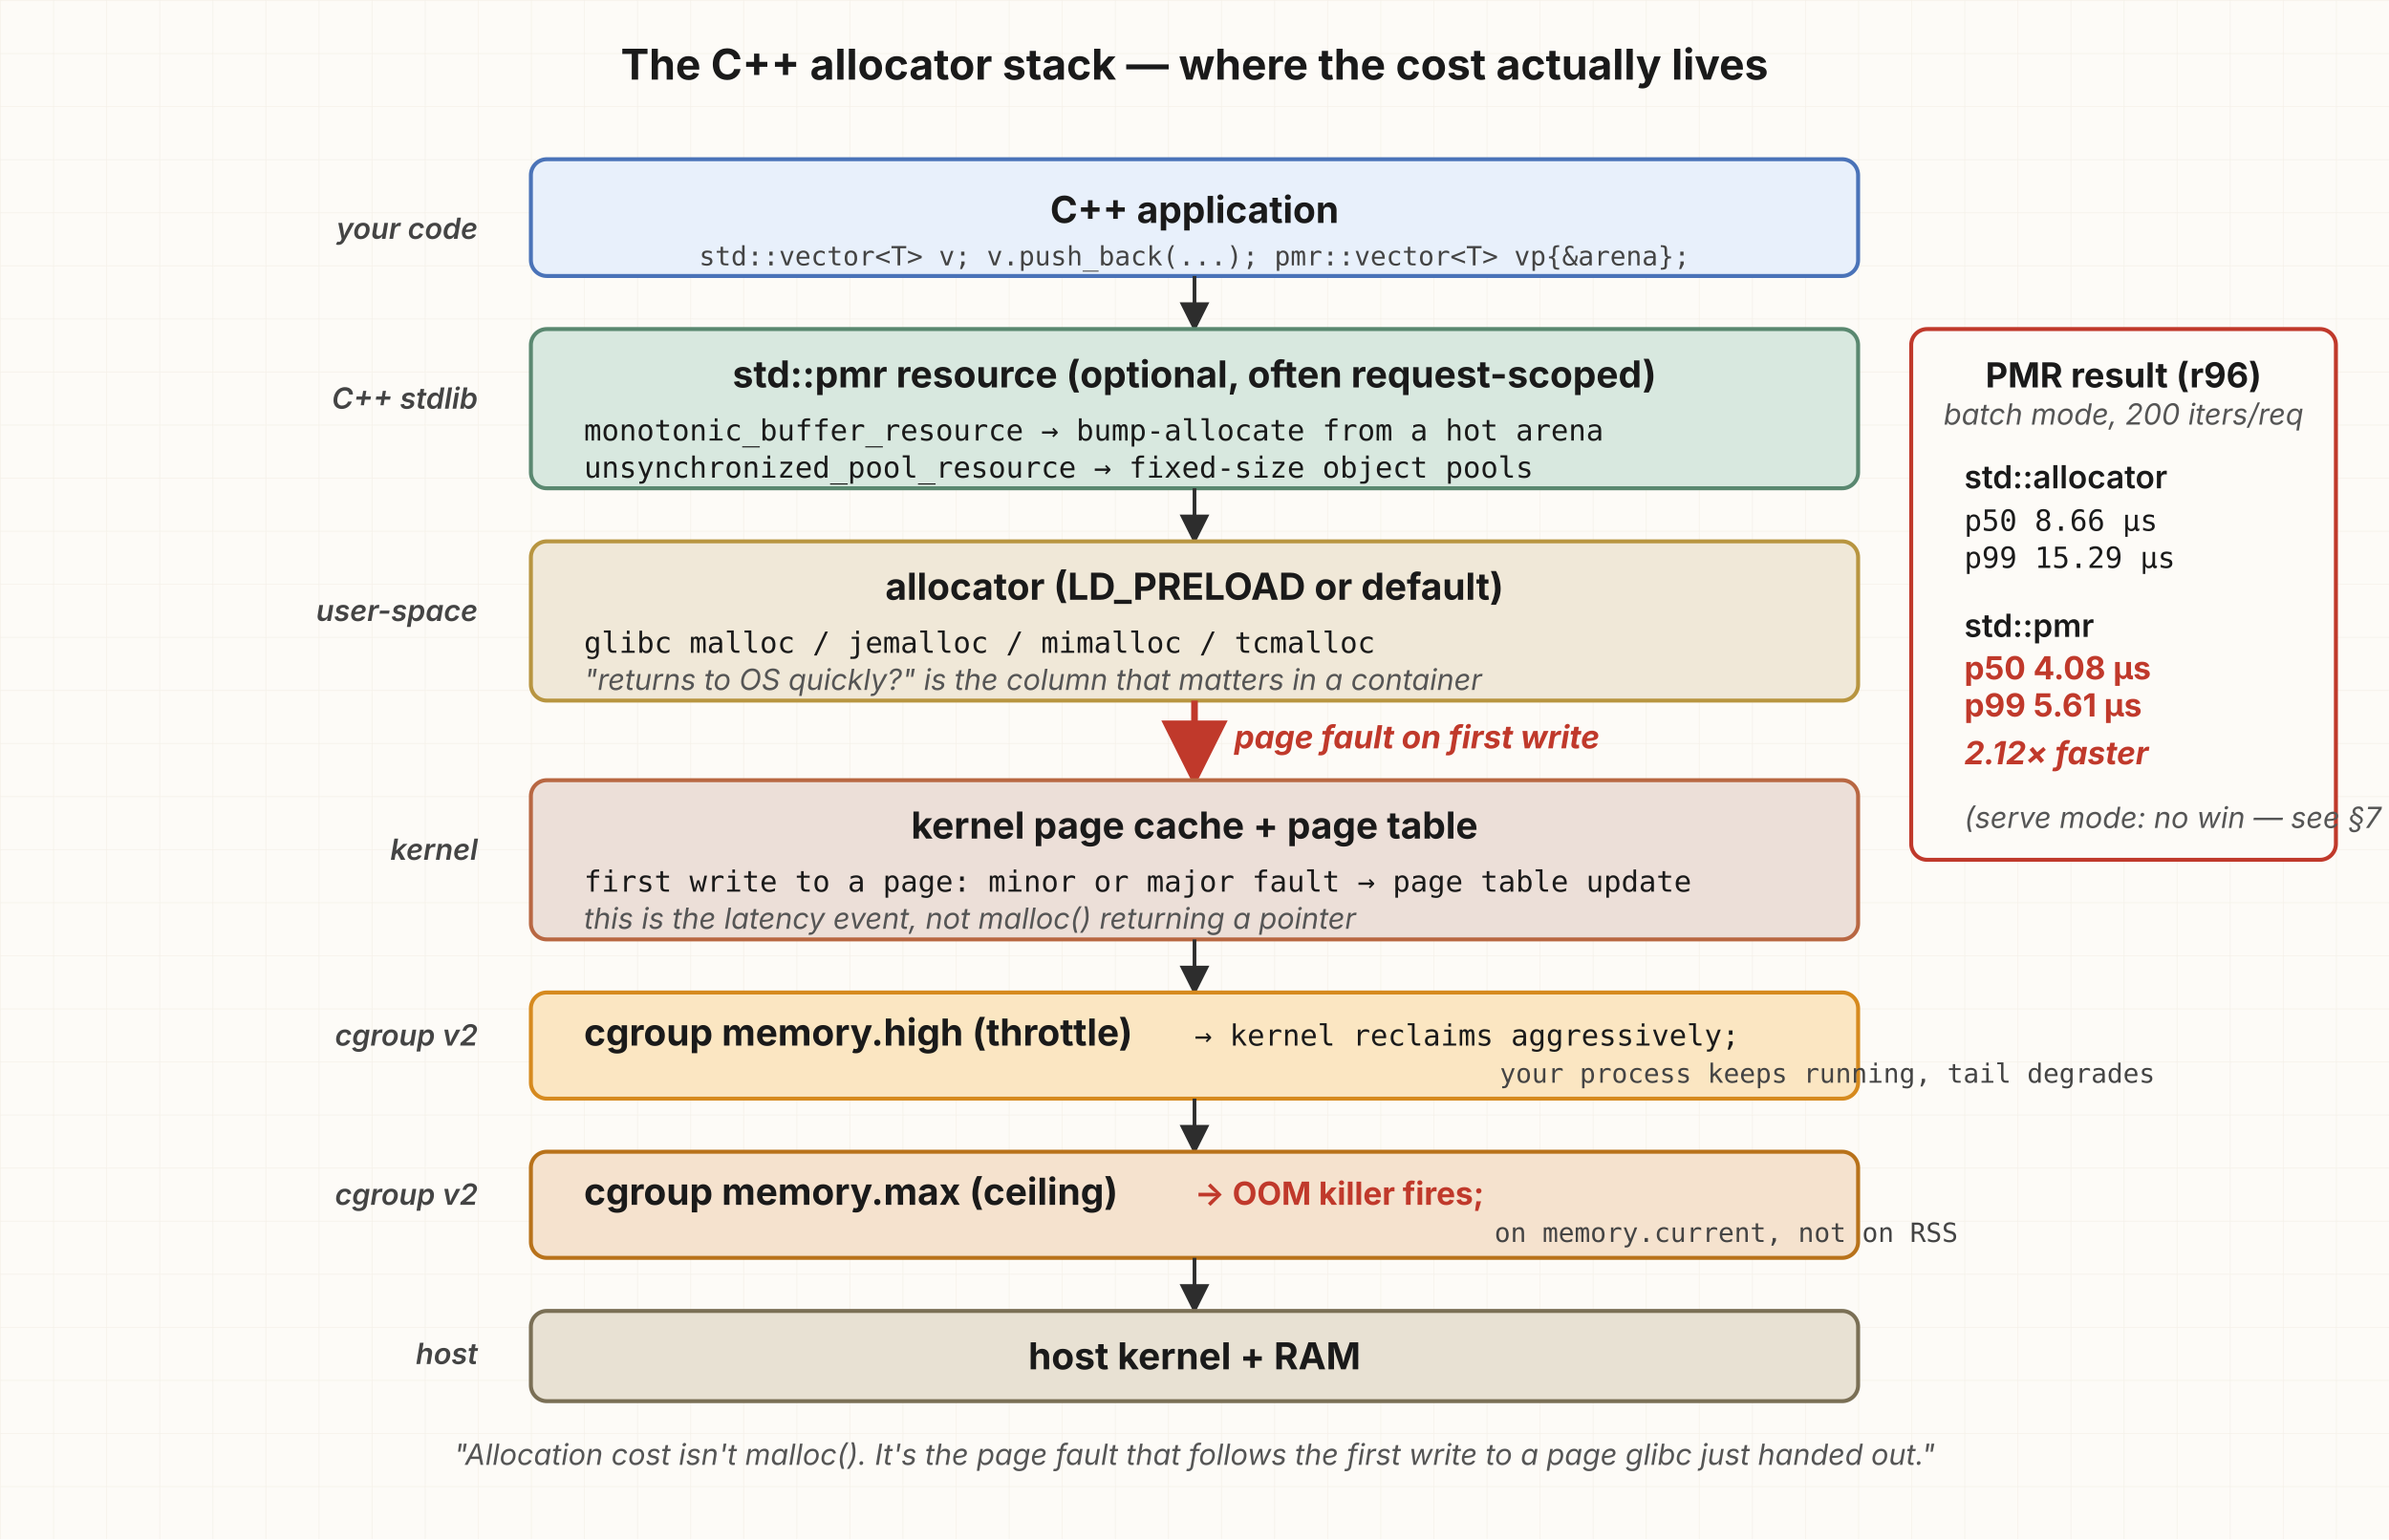
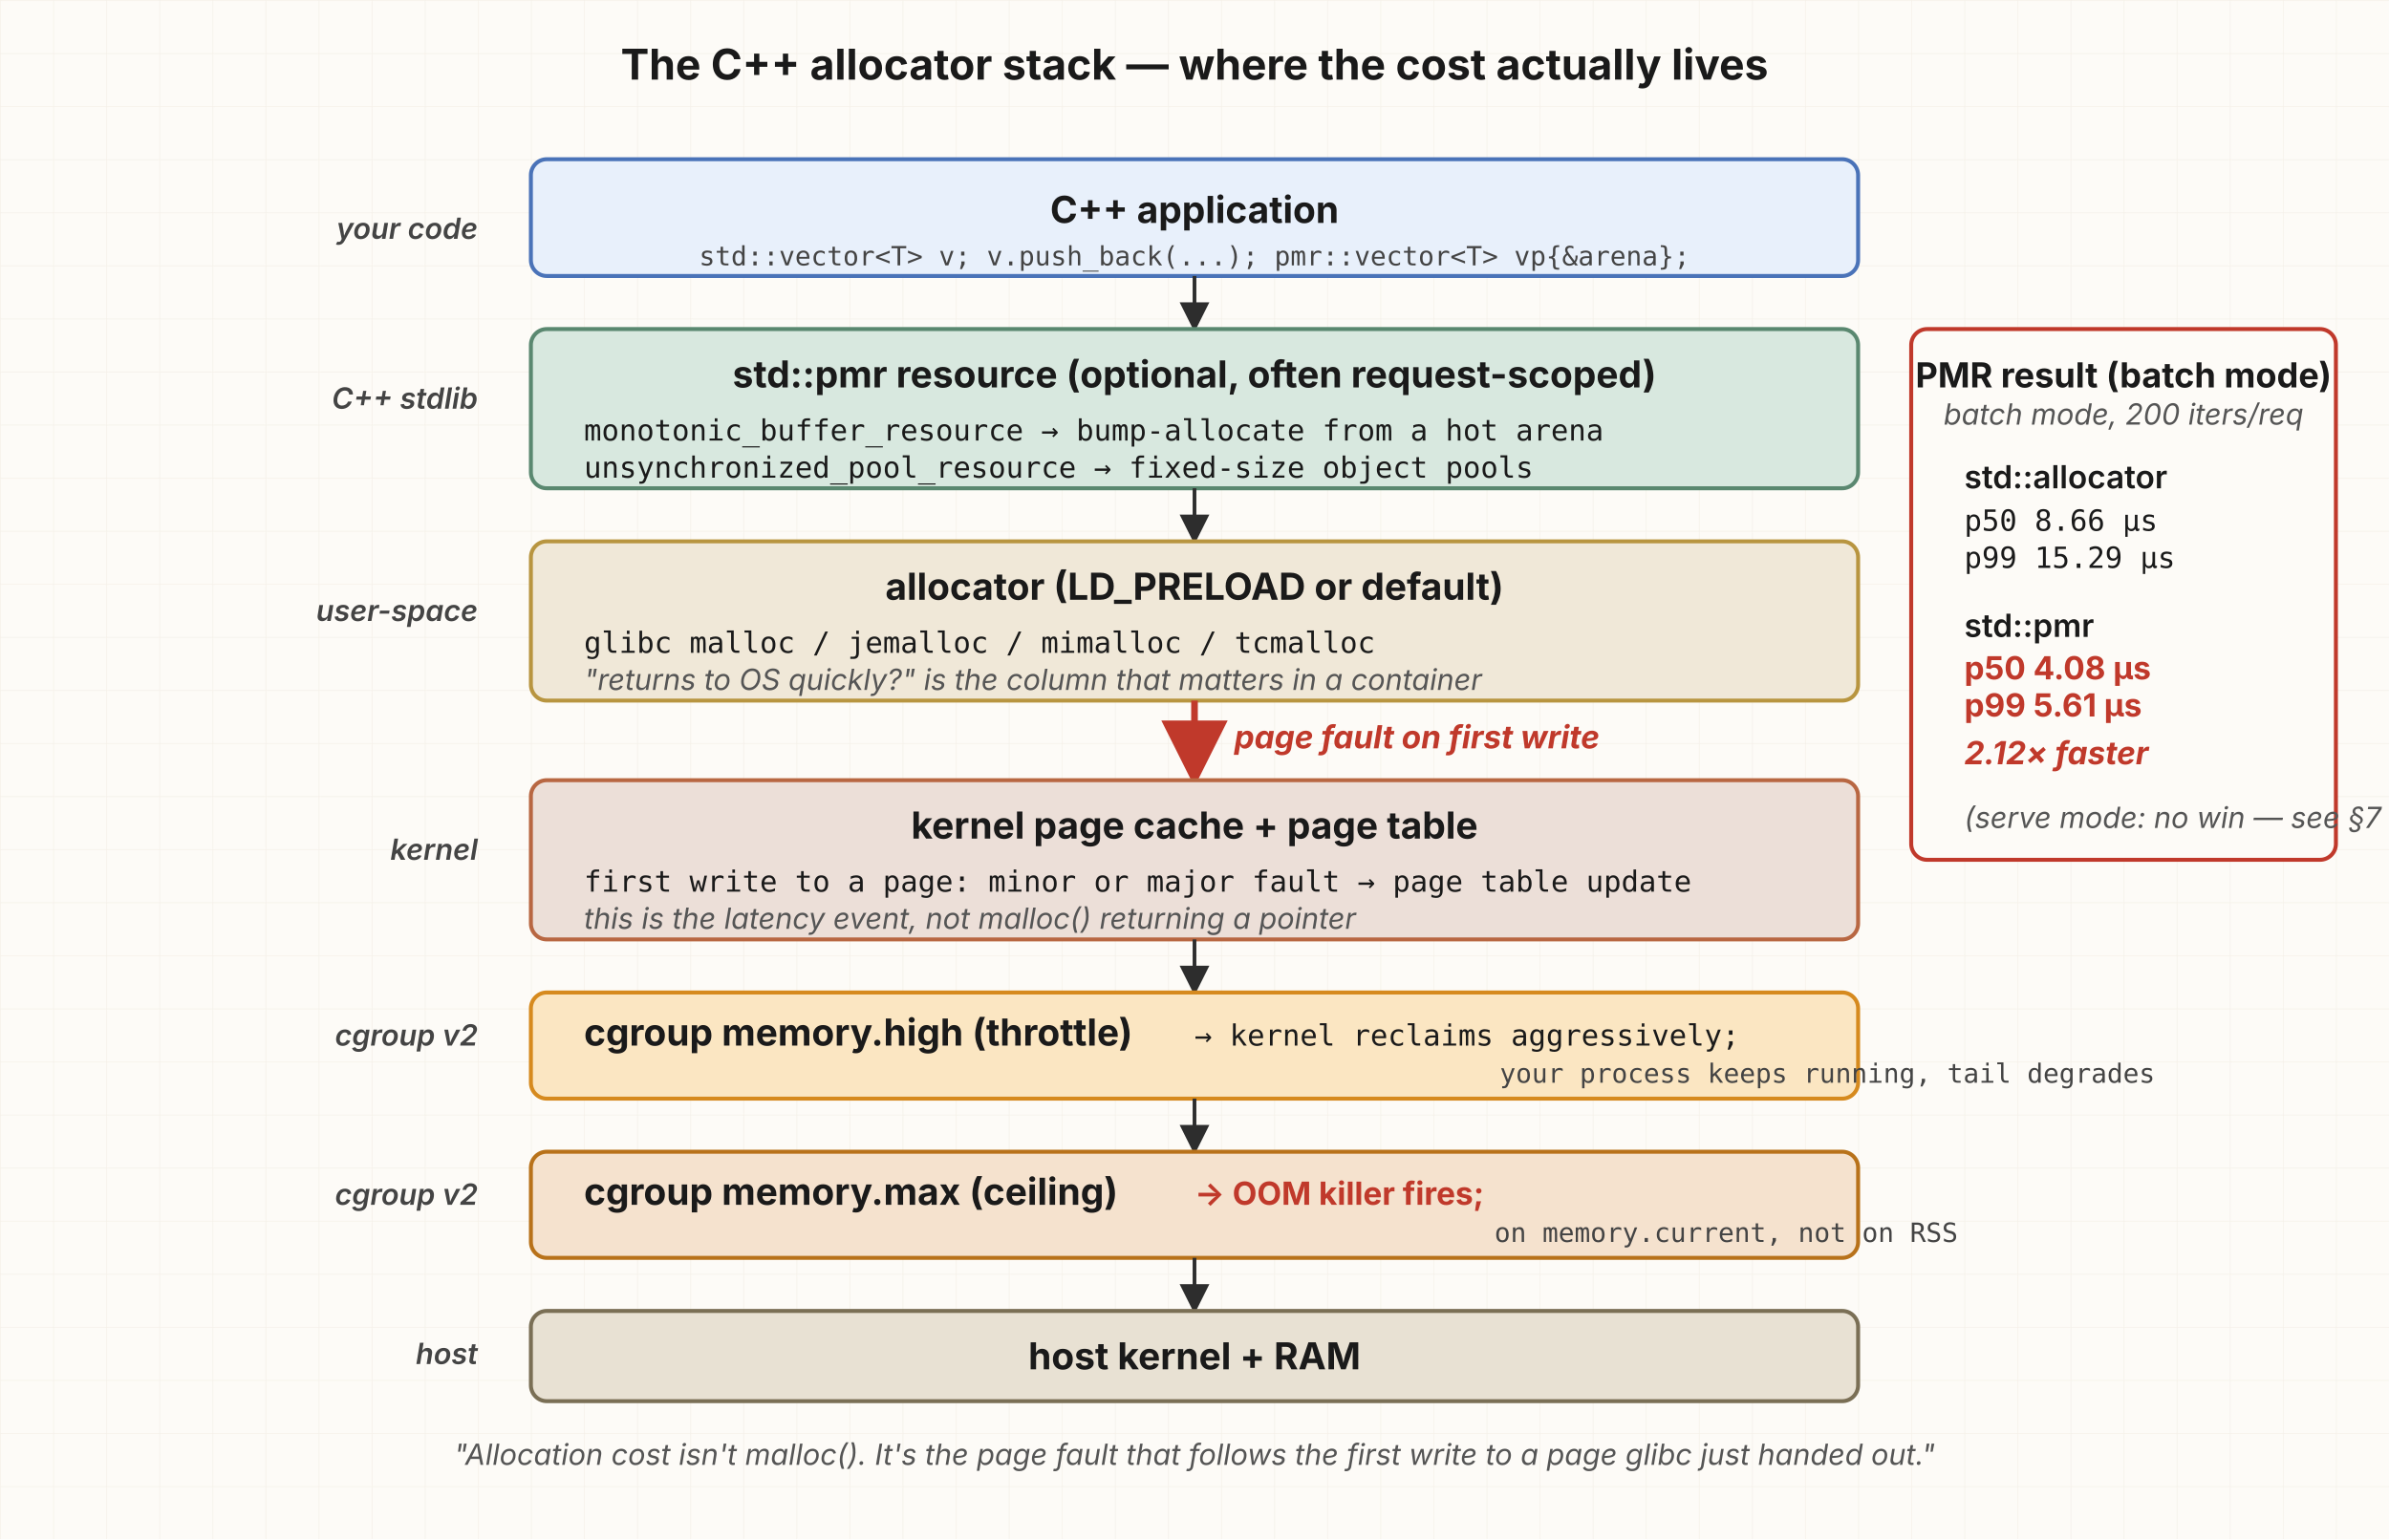
- <svg xmlns="http://www.w3.org/2000/svg" viewBox="0 0 900 580" role="img" aria-label="The C++ memory allocator stack from application code down through PMR (with the cache-locality bonus), the chosen allocator (glibc/jemalloc/mimalloc), kernel page cache, the cgroup memory.high throttle, the cgroup memory.max ceiling, and finally the host. The cost actually lives at the first-write page fault, not at malloc itself; that arrow is shown in red. Verified r96 batch-mode PMR numbers are at the bottom: PMR is 2.12x faster than std::allocator at p50.">
+ <svg xmlns="http://www.w3.org/2000/svg" viewBox="0 0 900 580" role="img" aria-label="The C++ memory allocator stack from application code down through PMR (with the cache-locality bonus), the chosen allocator (glibc/jemalloc/mimalloc), kernel page cache, the cgroup memory.high throttle, the cgroup memory.max ceiling, and finally the host. The cost actually lives at the first-write page fault, not at malloc itself; that arrow is shown in red. Verified batch-mode PMR numbers are at the bottom: PMR is 2.12x faster than std::allocator at p50.">
  <defs>
    <style>
      .bg       { fill: #fdfbf7; }
      .grid     { stroke: #e8e1d3; stroke-width: 0.5; fill: none; }
      .band     { stroke-width: 1.5; rx: 6; ry: 6; }
      .b-app    { fill: #e8f0fb; stroke: #4a73b8; }
      .b-pmr    { fill: #d8e8df; stroke: #5a8870; }
      .b-alloc  { fill: #f0e8d8; stroke: #b89540; }
      .b-page   { fill: #ecdfd8; stroke: #b86742; }
      .b-cgrp-h { fill: #fbe6c2; stroke: #d68a1e; }
      .b-cgrp-m { fill: #f5e2ce; stroke: #b8721a; }
      .b-host   { fill: #e8e1d3; stroke: #7a6f55; }
      .b-result { fill: #fdfbf7; stroke: #c0392b; }
      .ttl      { font: 700 14px -apple-system, system-ui, "Segoe UI", sans-serif; fill: #1a1a1a; }
      .ttl-big  { font: 700 16px -apple-system, system-ui, "Segoe UI", sans-serif; fill: #1a1a1a; }
      .lbl      { font: 600 12px -apple-system, system-ui, "Segoe UI", sans-serif; fill: #1a1a1a; }
      .mono     { font: 11px ui-monospace, "SF Mono", Menlo, Consolas, monospace; fill: #1a1a1a; }
      .mono-sm  { font: 10px ui-monospace, "SF Mono", Menlo, Consolas, monospace; fill: #444; }
      .sec      { font: italic 11px -apple-system, system-ui, "Segoe UI", sans-serif; fill: #555; }
      .role     { font: italic 600 11px -apple-system, system-ui, "Segoe UI", sans-serif; fill: #444; }
      .arrow    { stroke: #2d2d2d; stroke-width: 1.4; fill: none; }
      .arrow-r  { stroke: #c0392b; stroke-width: 2.5; fill: none; }
      .arrow-l  { font: italic 11px -apple-system, system-ui, "Segoe UI", sans-serif; fill: #444; }
      .accent   { fill: #c0392b; }
      .accent-t { font: 700 12px -apple-system, system-ui, "Segoe UI", sans-serif; fill: #c0392b; }
      .accent-l { font: italic 700 12px -apple-system, system-ui, "Segoe UI", sans-serif; fill: #c0392b; }
      .res-h    { font: 700 13px -apple-system, system-ui, "Segoe UI", sans-serif; fill: #1a1a1a; }
      .res-v    { font: 11px ui-monospace, "SF Mono", Menlo, Consolas, monospace; fill: #1a1a1a; }
    </style>
    <pattern id="grid" width="20" height="20" patternUnits="userSpaceOnUse">
      <path d="M 20 0 L 0 0 0 20" class="grid" />
    </pattern>
    <marker id="arrowhead" viewBox="0 0 10 10" refX="9" refY="5" markerUnits="strokeWidth" markerWidth="8" markerHeight="8" orient="auto">
      <path d="M 0 0 L 10 5 L 0 10 z" fill="#2d2d2d" />
    </marker>
    <marker id="arrowhead-r" viewBox="0 0 10 10" refX="9" refY="5" markerUnits="strokeWidth" markerWidth="10" markerHeight="10" orient="auto">
      <path d="M 0 0 L 10 5 L 0 10 z" fill="#c0392b" />
    </marker>
  </defs>
  <rect class="bg" width="900" height="580" />
  <rect width="900" height="580" fill="url(#grid)" opacity="0.4" />
  <text x="450" y="30" class="ttl-big" text-anchor="middle">The C++ allocator stack — where the cost actually lives</text>
  <rect class="band b-app" x="200" y="60" width="500" height="44" />
  <text x="450" y="84" class="ttl" text-anchor="middle">C++ application</text>
  <text x="450" y="100" class="mono-sm" text-anchor="middle">std::vector&lt;T&gt; v;  v.push_back(...);  pmr::vector&lt;T&gt; vp{&amp;arena};</text>
  <line x1="450" y1="104" x2="450" y2="124" class="arrow" marker-end="url(#arrowhead)" />
  <rect class="band b-pmr" x="200" y="124" width="500" height="60" />
  <text x="450" y="146" class="ttl" text-anchor="middle">std::pmr resource (optional, often request-scoped)</text>
  <text x="220" y="166" class="mono">monotonic_buffer_resource → bump-allocate from a hot arena</text>
  <text x="220" y="180" class="mono">unsynchronized_pool_resource → fixed-size object pools</text>
  <line x1="450" y1="184" x2="450" y2="204" class="arrow" marker-end="url(#arrowhead)" />
  <rect class="band b-alloc" x="200" y="204" width="500" height="60" />
  <text x="450" y="226" class="ttl" text-anchor="middle">allocator (LD_PRELOAD or default)</text>
  <text x="220" y="246" class="mono">glibc malloc / jemalloc / mimalloc / tcmalloc</text>
  <text x="220" y="260" class="sec">"returns to OS quickly?" is the column that matters in a container</text>
  <line x1="450" y1="264" x2="450" y2="294" class="arrow-r" marker-end="url(#arrowhead-r)" />
  <text x="465" y="282" class="accent-l">page fault on first write</text>
  <rect class="band b-page" x="200" y="294" width="500" height="60" />
  <text x="450" y="316" class="ttl" text-anchor="middle">kernel page cache + page table</text>
  <text x="220" y="336" class="mono">first write to a page: minor or major fault → page table update</text>
  <text x="220" y="350" class="sec">this is the latency event, not malloc() returning a pointer</text>
  <line x1="450" y1="354" x2="450" y2="374" class="arrow" marker-end="url(#arrowhead)" />
  <rect class="band b-cgrp-h" x="200" y="374" width="500" height="40" />
  <text x="220" y="394" class="ttl">cgroup memory.high (throttle)</text>
  <text x="450" y="394" class="mono">→ kernel reclaims aggressively;</text>
  <text x="565" y="408" class="mono-sm" fill="#444">your process keeps running, tail degrades</text>
  <line x1="450" y1="414" x2="450" y2="434" class="arrow" marker-end="url(#arrowhead)" />
  <rect class="band b-cgrp-m" x="200" y="434" width="500" height="40" />
  <text x="220" y="454" class="ttl">cgroup memory.max (ceiling)</text>
  <text x="450" y="454" class="accent-t">→ OOM killer fires;</text>
  <text x="563" y="468" class="mono-sm" fill="#444">on memory.current, not on RSS</text>
  <line x1="450" y1="474" x2="450" y2="494" class="arrow" marker-end="url(#arrowhead)" />
  <rect class="band b-host" x="200" y="494" width="500" height="34" />
  <text x="450" y="516" class="ttl" text-anchor="middle">host kernel + RAM</text>
  <rect class="band b-result" x="720" y="124" width="160" height="200" />
-   <text x="800" y="146" class="res-h" text-anchor="middle">PMR result (r96)</text>
+   <text x="800" y="146" class="res-h" text-anchor="middle">PMR result (batch mode)</text>
  <text x="800" y="160" class="sec" text-anchor="middle">batch mode, 200 iters/req</text>
  <text x="740" y="184" class="lbl">std::allocator</text>
  <text x="740" y="200" class="mono">p50  8.66 µs</text>
  <text x="740" y="214" class="mono">p99 15.29 µs</text>
  <text x="740" y="240" class="lbl">std::pmr</text>
  <text x="740" y="256" class="accent-t">p50  4.08 µs</text>
  <text x="740" y="270" class="accent-t">p99  5.61 µs</text>
  <text x="740" y="288" class="accent-l">2.12× faster</text>
  <text x="740" y="312" class="sec">(serve mode: no win — see §7 prose)</text>
  <text x="180" y="90" class="role" text-anchor="end">your code</text>
  <text x="180" y="154" class="role" text-anchor="end">C++ stdlib</text>
  <text x="180" y="234" class="role" text-anchor="end">user-space</text>
  <text x="180" y="324" class="role" text-anchor="end">kernel</text>
  <text x="180" y="394" class="role" text-anchor="end">cgroup v2</text>
  <text x="180" y="454" class="role" text-anchor="end">cgroup v2</text>
  <text x="180" y="514" class="role" text-anchor="end">host</text>
  <text x="450" y="552" class="sec" text-anchor="middle">"Allocation cost isn't malloc(). It's the page fault that follows the first write to a page glibc just handed out."</text>
</svg>
